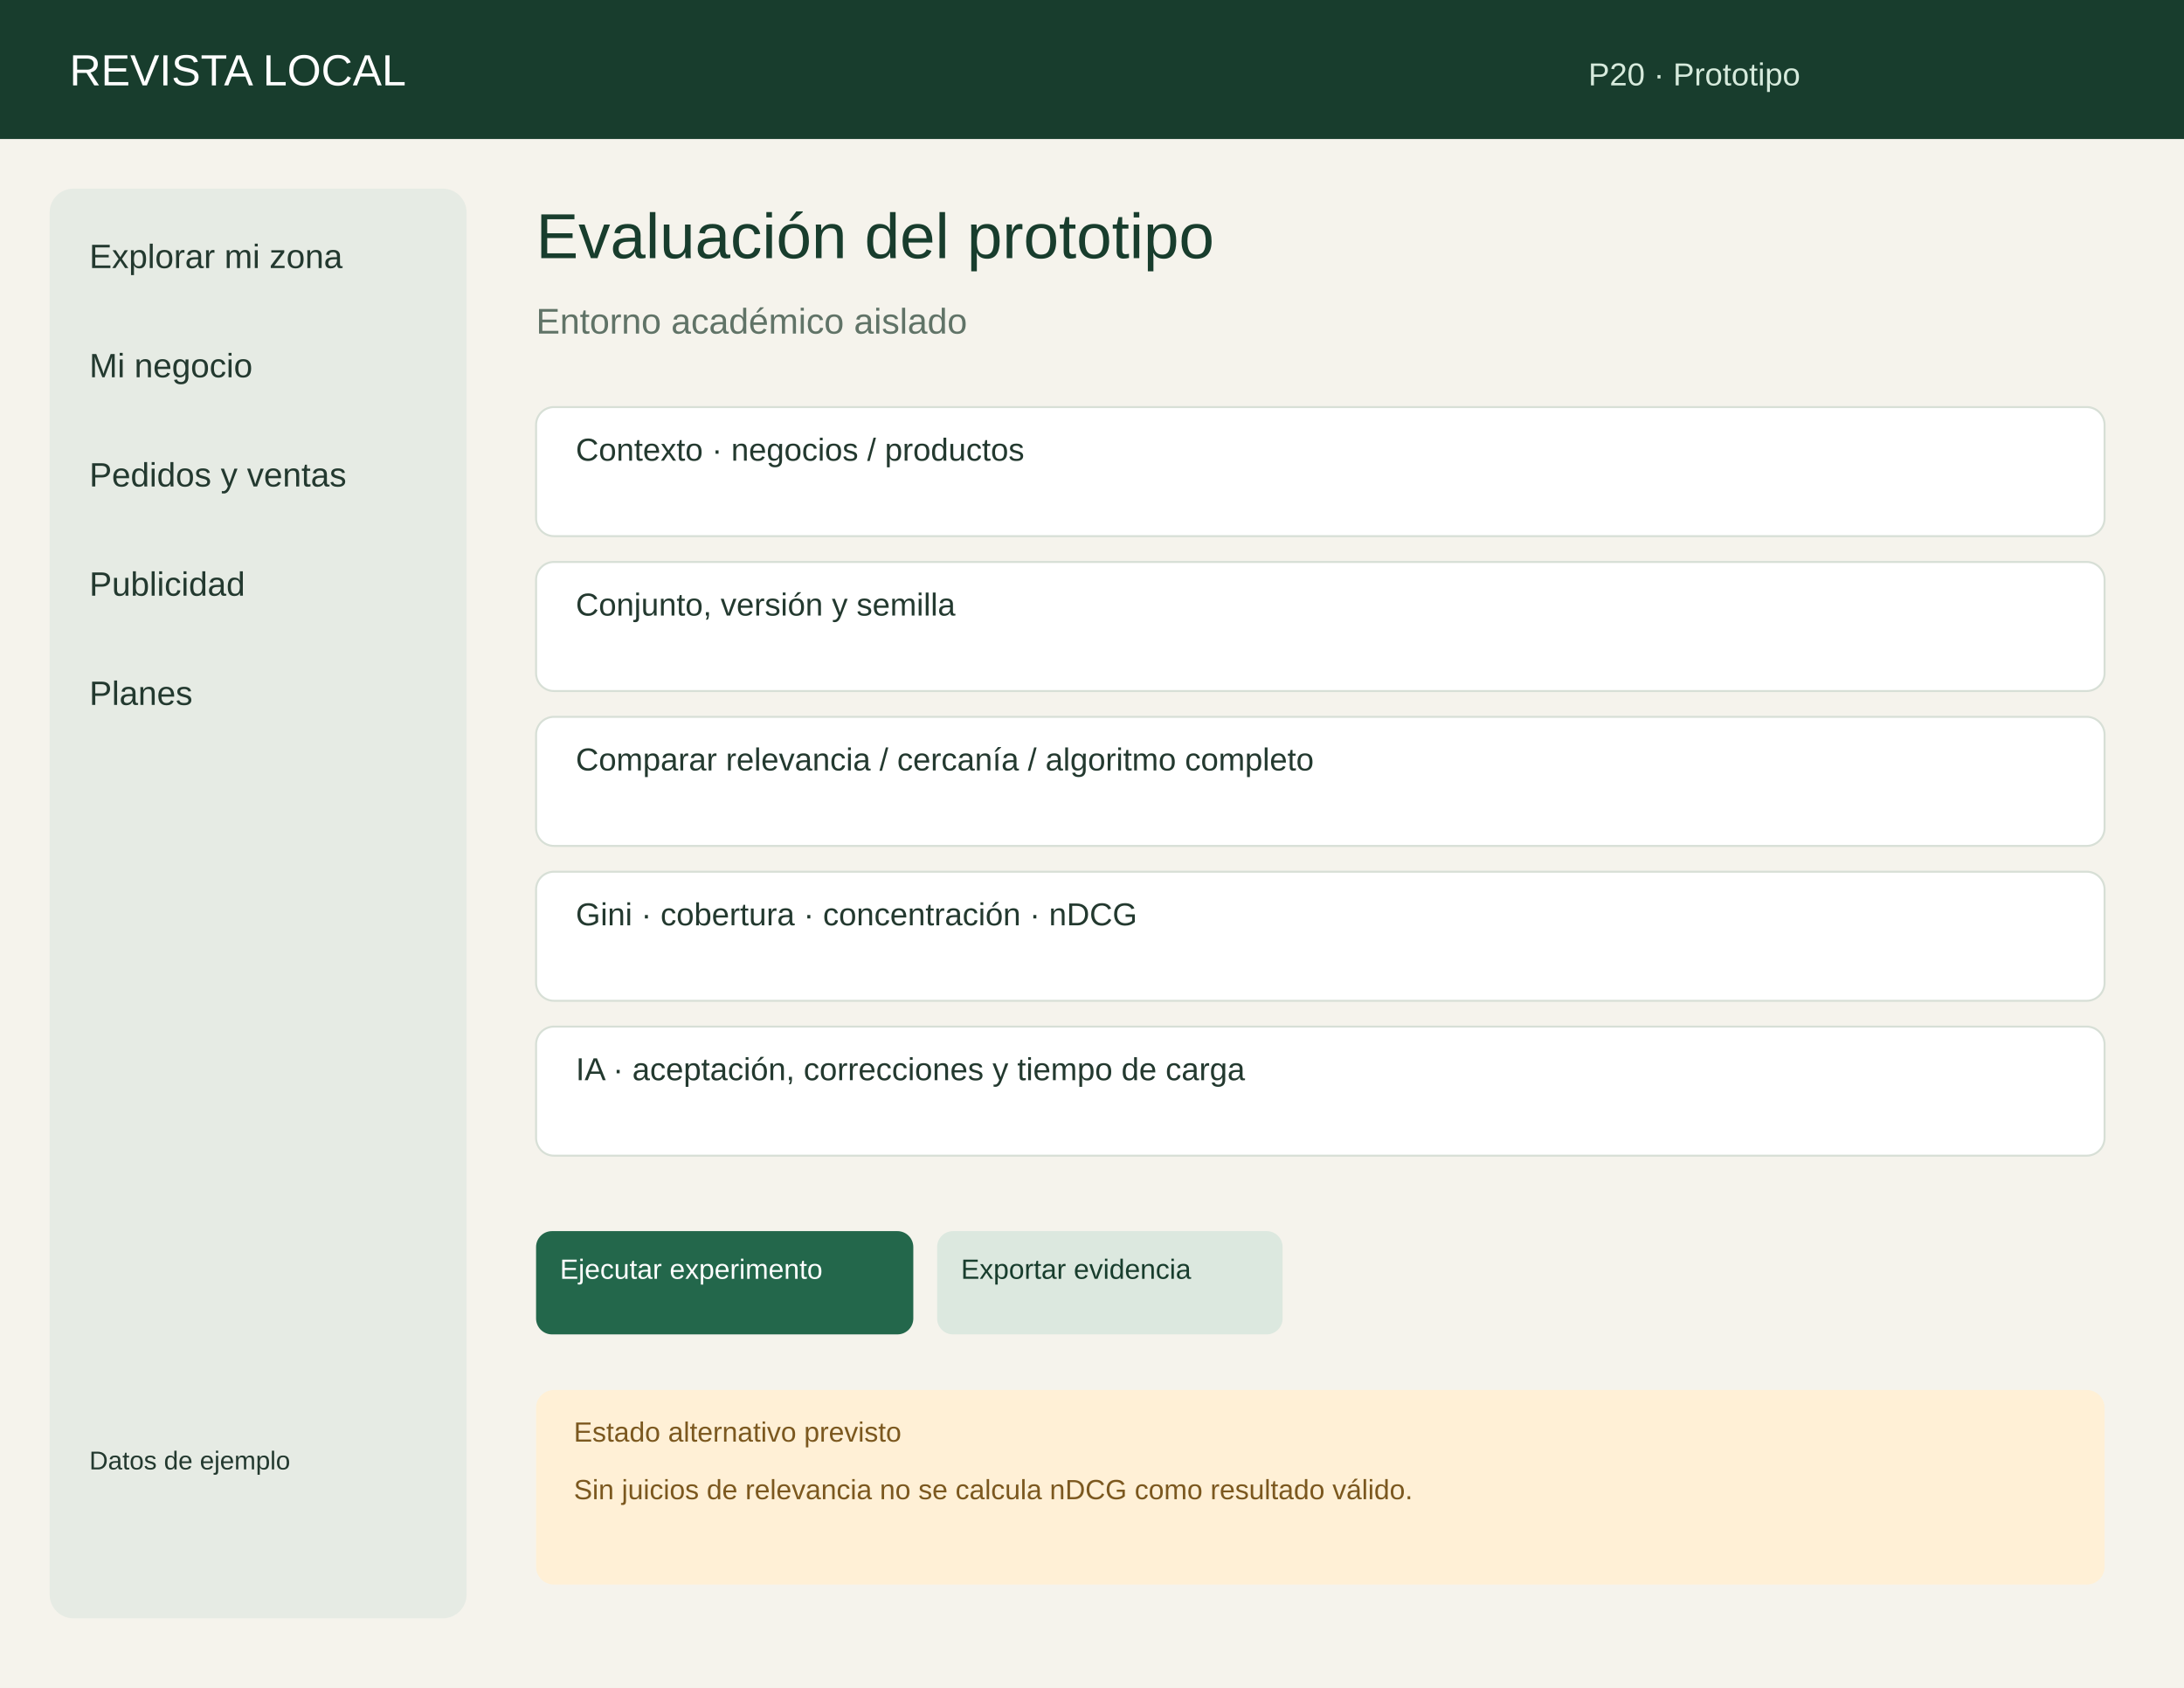
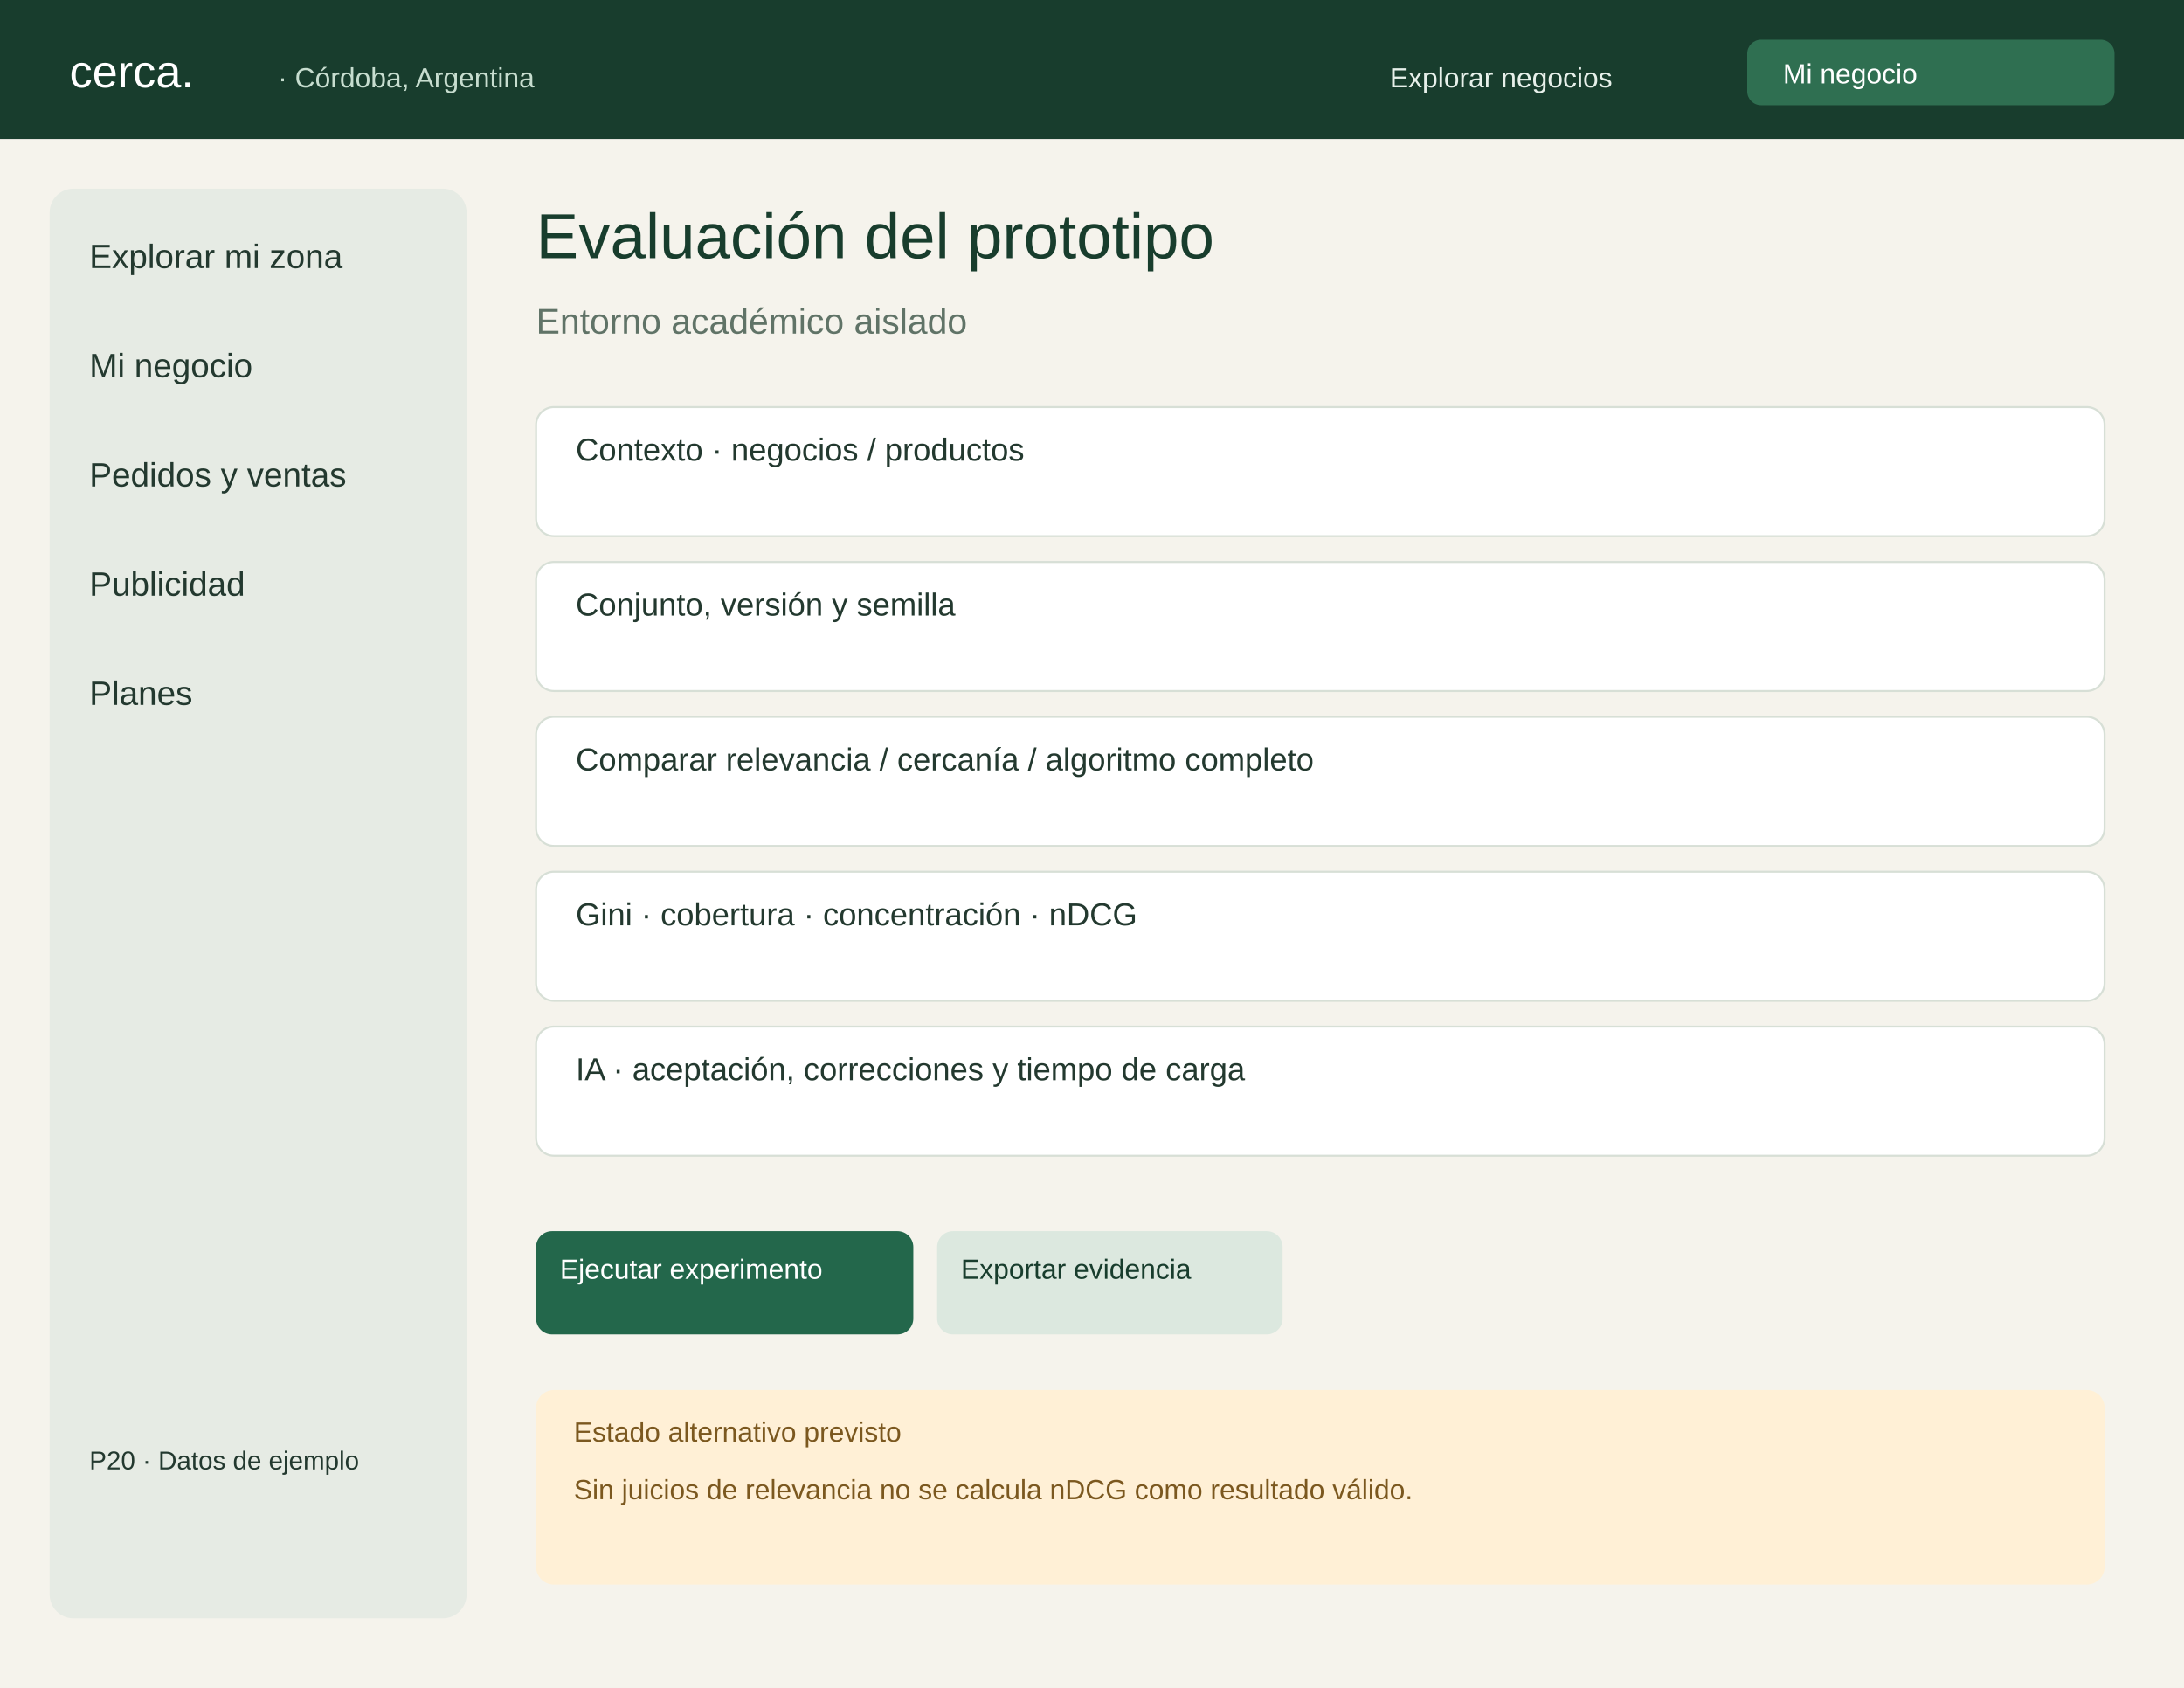
<svg xmlns="http://www.w3.org/2000/svg" width="1100" height="850" viewBox="0 0 1100 850">
  <rect width="1100" height="850" fill="#f5f3ec" />
  <rect x="0" y="0" width="1100" height="70" fill="#183d2d" />
-   <text x="35" y="43" font-family="Arial" font-size="22" fill="#ffffff">
-     <tspan x="35" dy="0">REVISTA LOCAL</tspan>
+   <text x="35" y="44" font-family="Arial" font-size="23" fill="#ffffff">
+     <tspan x="35" dy="0">cerca.</tspan>
  </text>
-   <text x="800" y="43" font-family="Arial" font-size="16" fill="#d6eadc">
-     <tspan x="800" dy="0">P20 · Prototipo</tspan>
+   <text x="140" y="44" font-family="Arial" font-size="14" fill="#c7ddcf">
+     <tspan x="140" dy="0">·  Córdoba, Argentina</tspan>
+   </text>
+   <text x="700" y="44" font-family="Arial" font-size="14" fill="#e7f0ea">
+     <tspan x="700" dy="0">Explorar negocios</tspan>
+   </text>
+   <rect x="880" y="20" width="185" height="33" rx="7" fill="#2f6f51" />
+   <text x="898" y="42" font-family="Arial" font-size="14" fill="#ffffff">
+     <tspan x="898" dy="0">Mi negocio</tspan>
  </text>
  <rect x="25" y="95" width="210" height="720" rx="12" fill="#e6ebe4" />
  <text x="45" y="135" font-family="Arial" font-size="17" fill="#23392f">
    <tspan x="45" dy="0">Explorar mi zona</tspan>
  </text>
  <text x="45" y="190" font-family="Arial" font-size="17" fill="#23392f">
    <tspan x="45" dy="0">Mi negocio</tspan>
  </text>
  <text x="45" y="245" font-family="Arial" font-size="17" fill="#23392f">
    <tspan x="45" dy="0">Pedidos y ventas</tspan>
  </text>
  <text x="45" y="300" font-family="Arial" font-size="17" fill="#23392f">
    <tspan x="45" dy="0">Publicidad</tspan>
  </text>
  <text x="45" y="355" font-family="Arial" font-size="17" fill="#23392f">
    <tspan x="45" dy="0">Planes</tspan>
  </text>
  <text x="45" y="740" font-family="Arial" font-size="13" fill="#23392f">
-     <tspan x="45" dy="0">Datos de ejemplo</tspan>
+     <tspan x="45" dy="0">P20 · Datos de ejemplo</tspan>
  </text>
  <text x="270" y="130" font-family="Arial" font-size="32" fill="#183d2d">
    <tspan x="270" dy="0">Evaluación del prototipo</tspan>
  </text>
  <text x="270" y="168" font-family="Arial" font-size="18" fill="#607367">
    <tspan x="270" dy="0">Entorno académico aislado</tspan>
  </text>
  <rect x="270" y="205" width="790" height="65" rx="9" fill="white" stroke="#d7dfd6" />
  <text x="290" y="232" font-family="Arial" font-size="16" fill="#23392f">
    <tspan x="290" dy="0">Contexto · negocios / productos</tspan>
  </text>
  <rect x="270" y="283" width="790" height="65" rx="9" fill="white" stroke="#d7dfd6" />
  <text x="290" y="310" font-family="Arial" font-size="16" fill="#23392f">
    <tspan x="290" dy="0">Conjunto, versión y semilla</tspan>
  </text>
  <rect x="270" y="361" width="790" height="65" rx="9" fill="white" stroke="#d7dfd6" />
  <text x="290" y="388" font-family="Arial" font-size="16" fill="#23392f">
    <tspan x="290" dy="0">Comparar relevancia / cercanía / algoritmo completo</tspan>
  </text>
  <rect x="270" y="439" width="790" height="65" rx="9" fill="white" stroke="#d7dfd6" />
  <text x="290" y="466" font-family="Arial" font-size="16" fill="#23392f">
    <tspan x="290" dy="0">Gini · cobertura · concentración · nDCG</tspan>
  </text>
  <rect x="270" y="517" width="790" height="65" rx="9" fill="white" stroke="#d7dfd6" />
  <text x="290" y="544" font-family="Arial" font-size="16" fill="#23392f">
    <tspan x="290" dy="0">IA · aceptación, correcciones y tiempo de carga</tspan>
  </text>
  <a href="index.html#P20">
    <rect x="270" y="620" width="190" height="52" rx="8" fill="#23674b" />
    <text x="282" y="644" font-family="Arial" font-size="14" fill="white">
      <tspan x="282" dy="0">Ejecutar experimento</tspan>
    </text>
  </a>
  <a href="index.html#P20">
    <rect x="472" y="620" width="174" height="52" rx="8" fill="#dce8df" />
    <text x="484" y="644" font-family="Arial" font-size="14" fill="#183d2d">
      <tspan x="484" dy="0">Exportar evidencia</tspan>
    </text>
  </a>
  <rect x="270" y="700" width="790" height="98" rx="9" fill="#fff0d6" />
  <text x="289" y="726" font-family="Arial" font-size="14" fill="#7b581f">
    <tspan x="289" dy="0">Estado alternativo previsto</tspan>
  </text>
  <text x="289" y="755" font-family="Arial" font-size="14" fill="#7b581f">
    <tspan x="289" dy="0">Sin juicios de relevancia no se calcula nDCG como resultado válido.</tspan>
  </text>
</svg>
